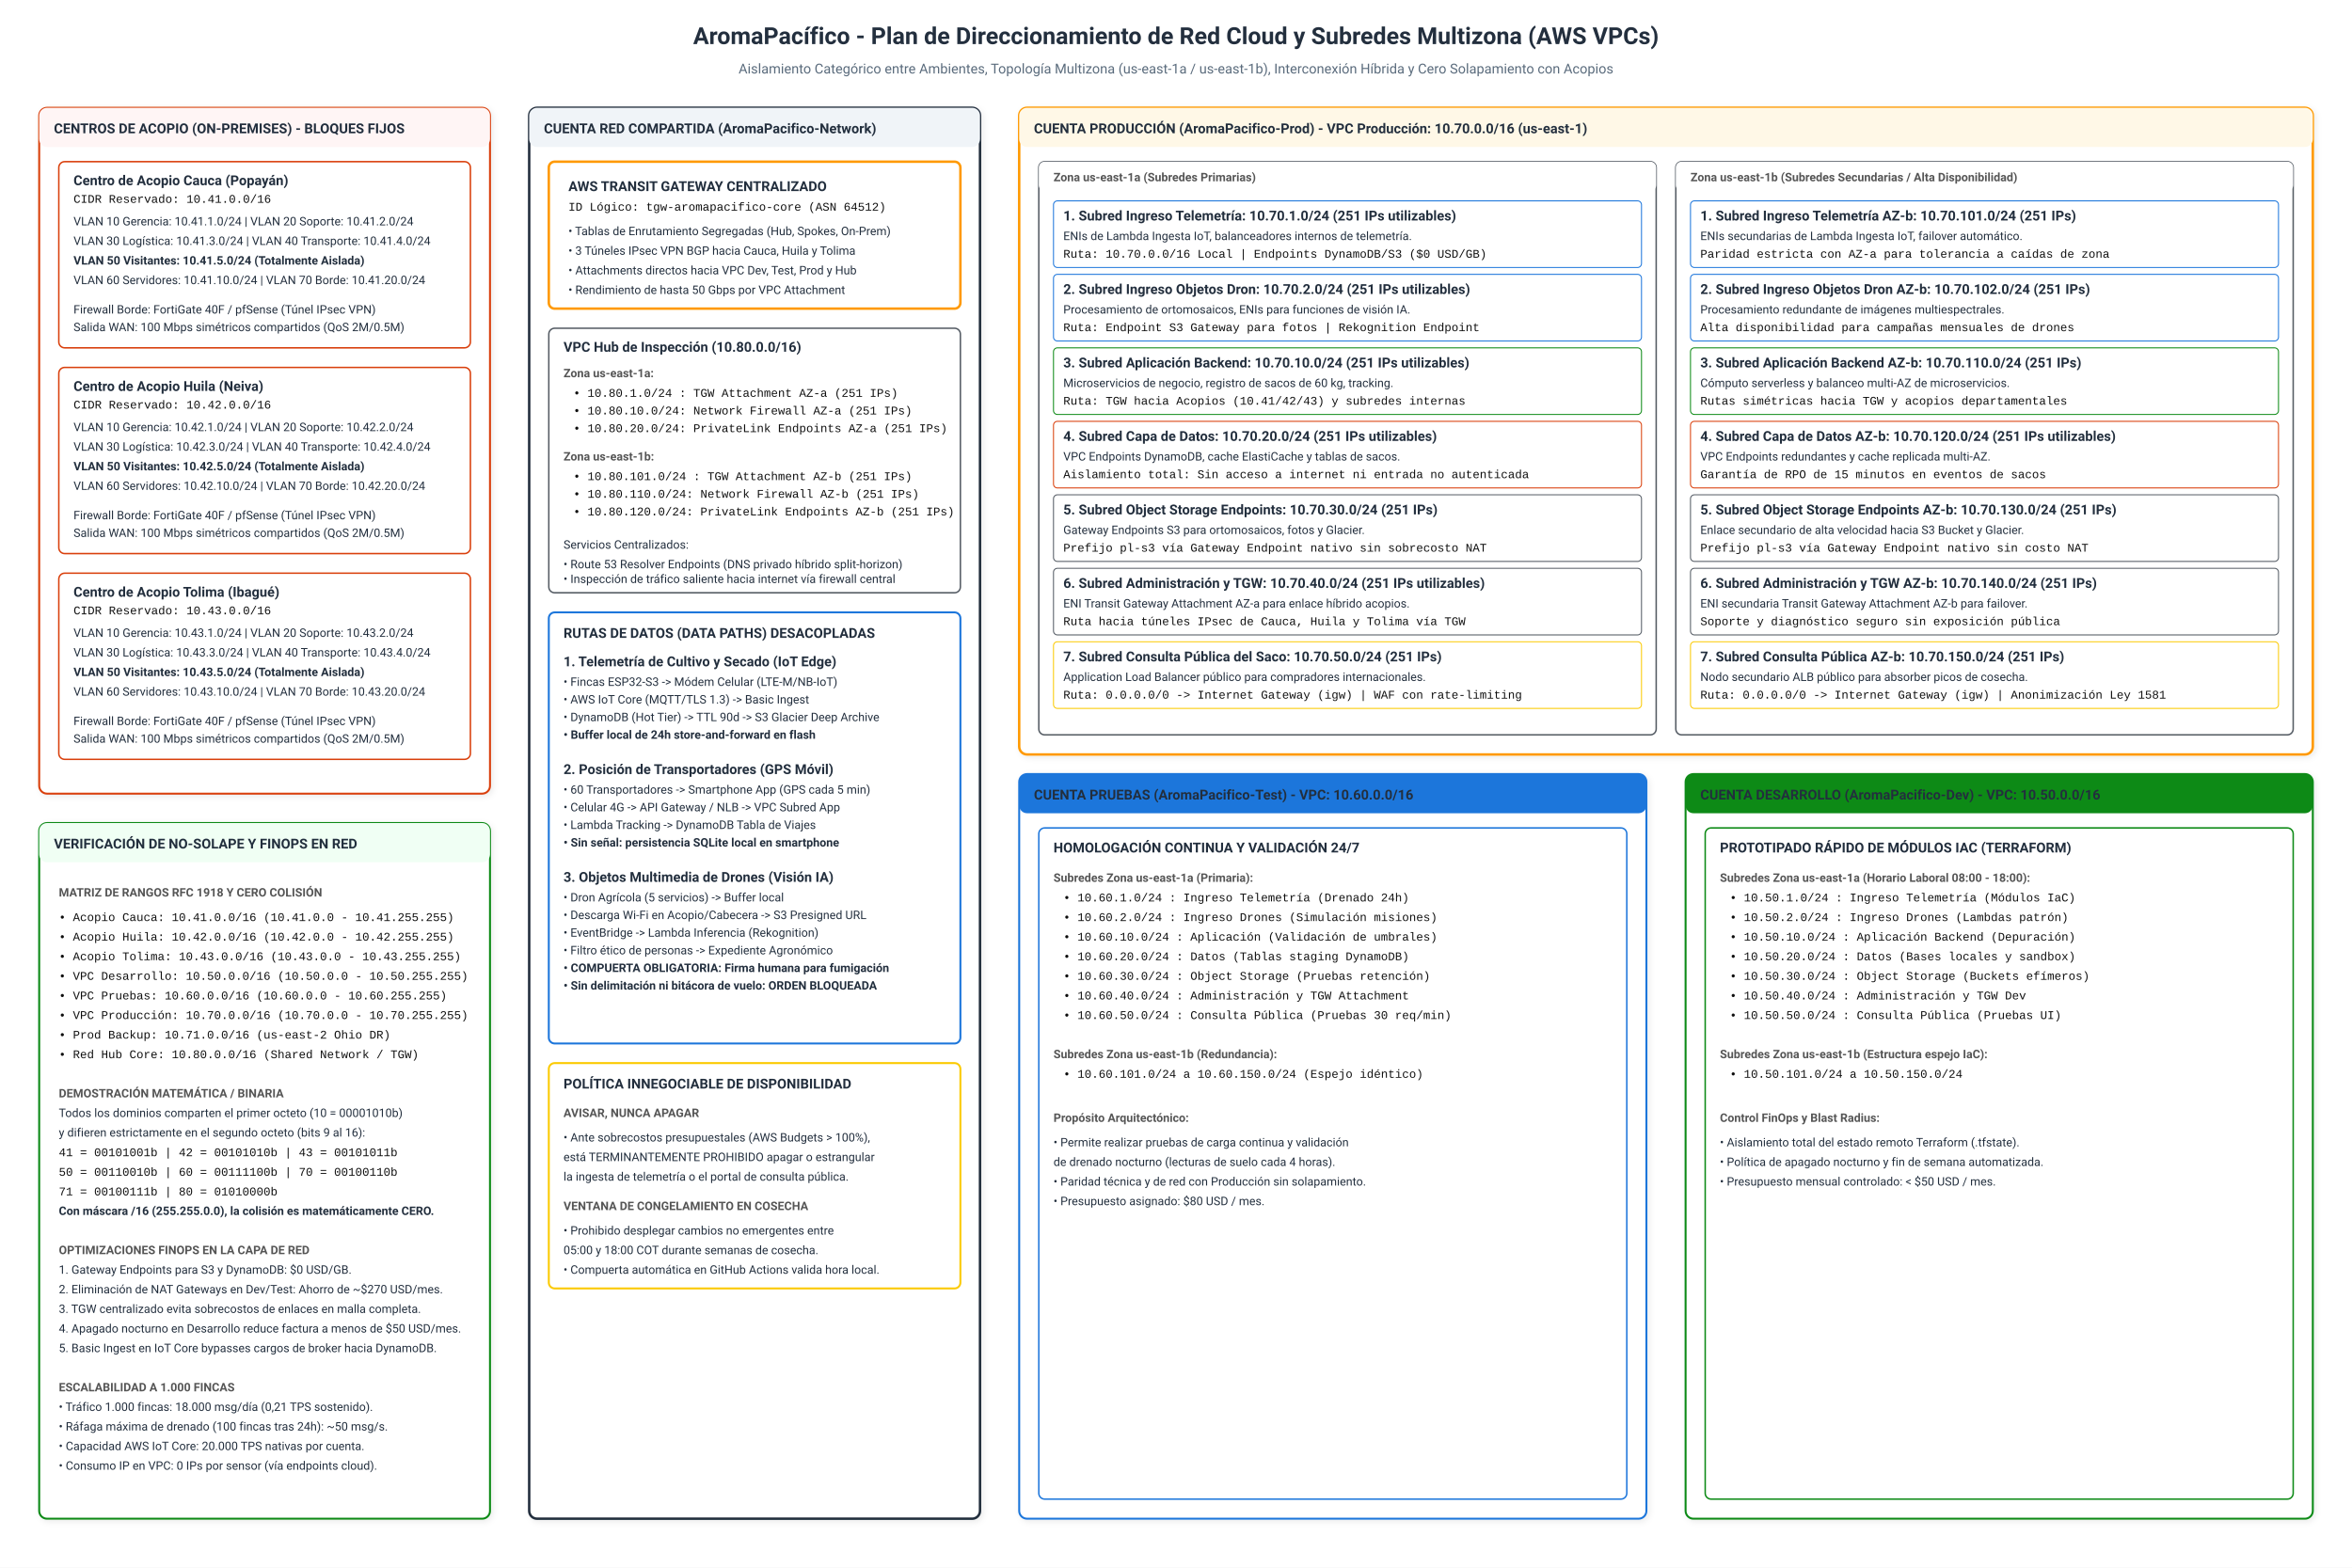
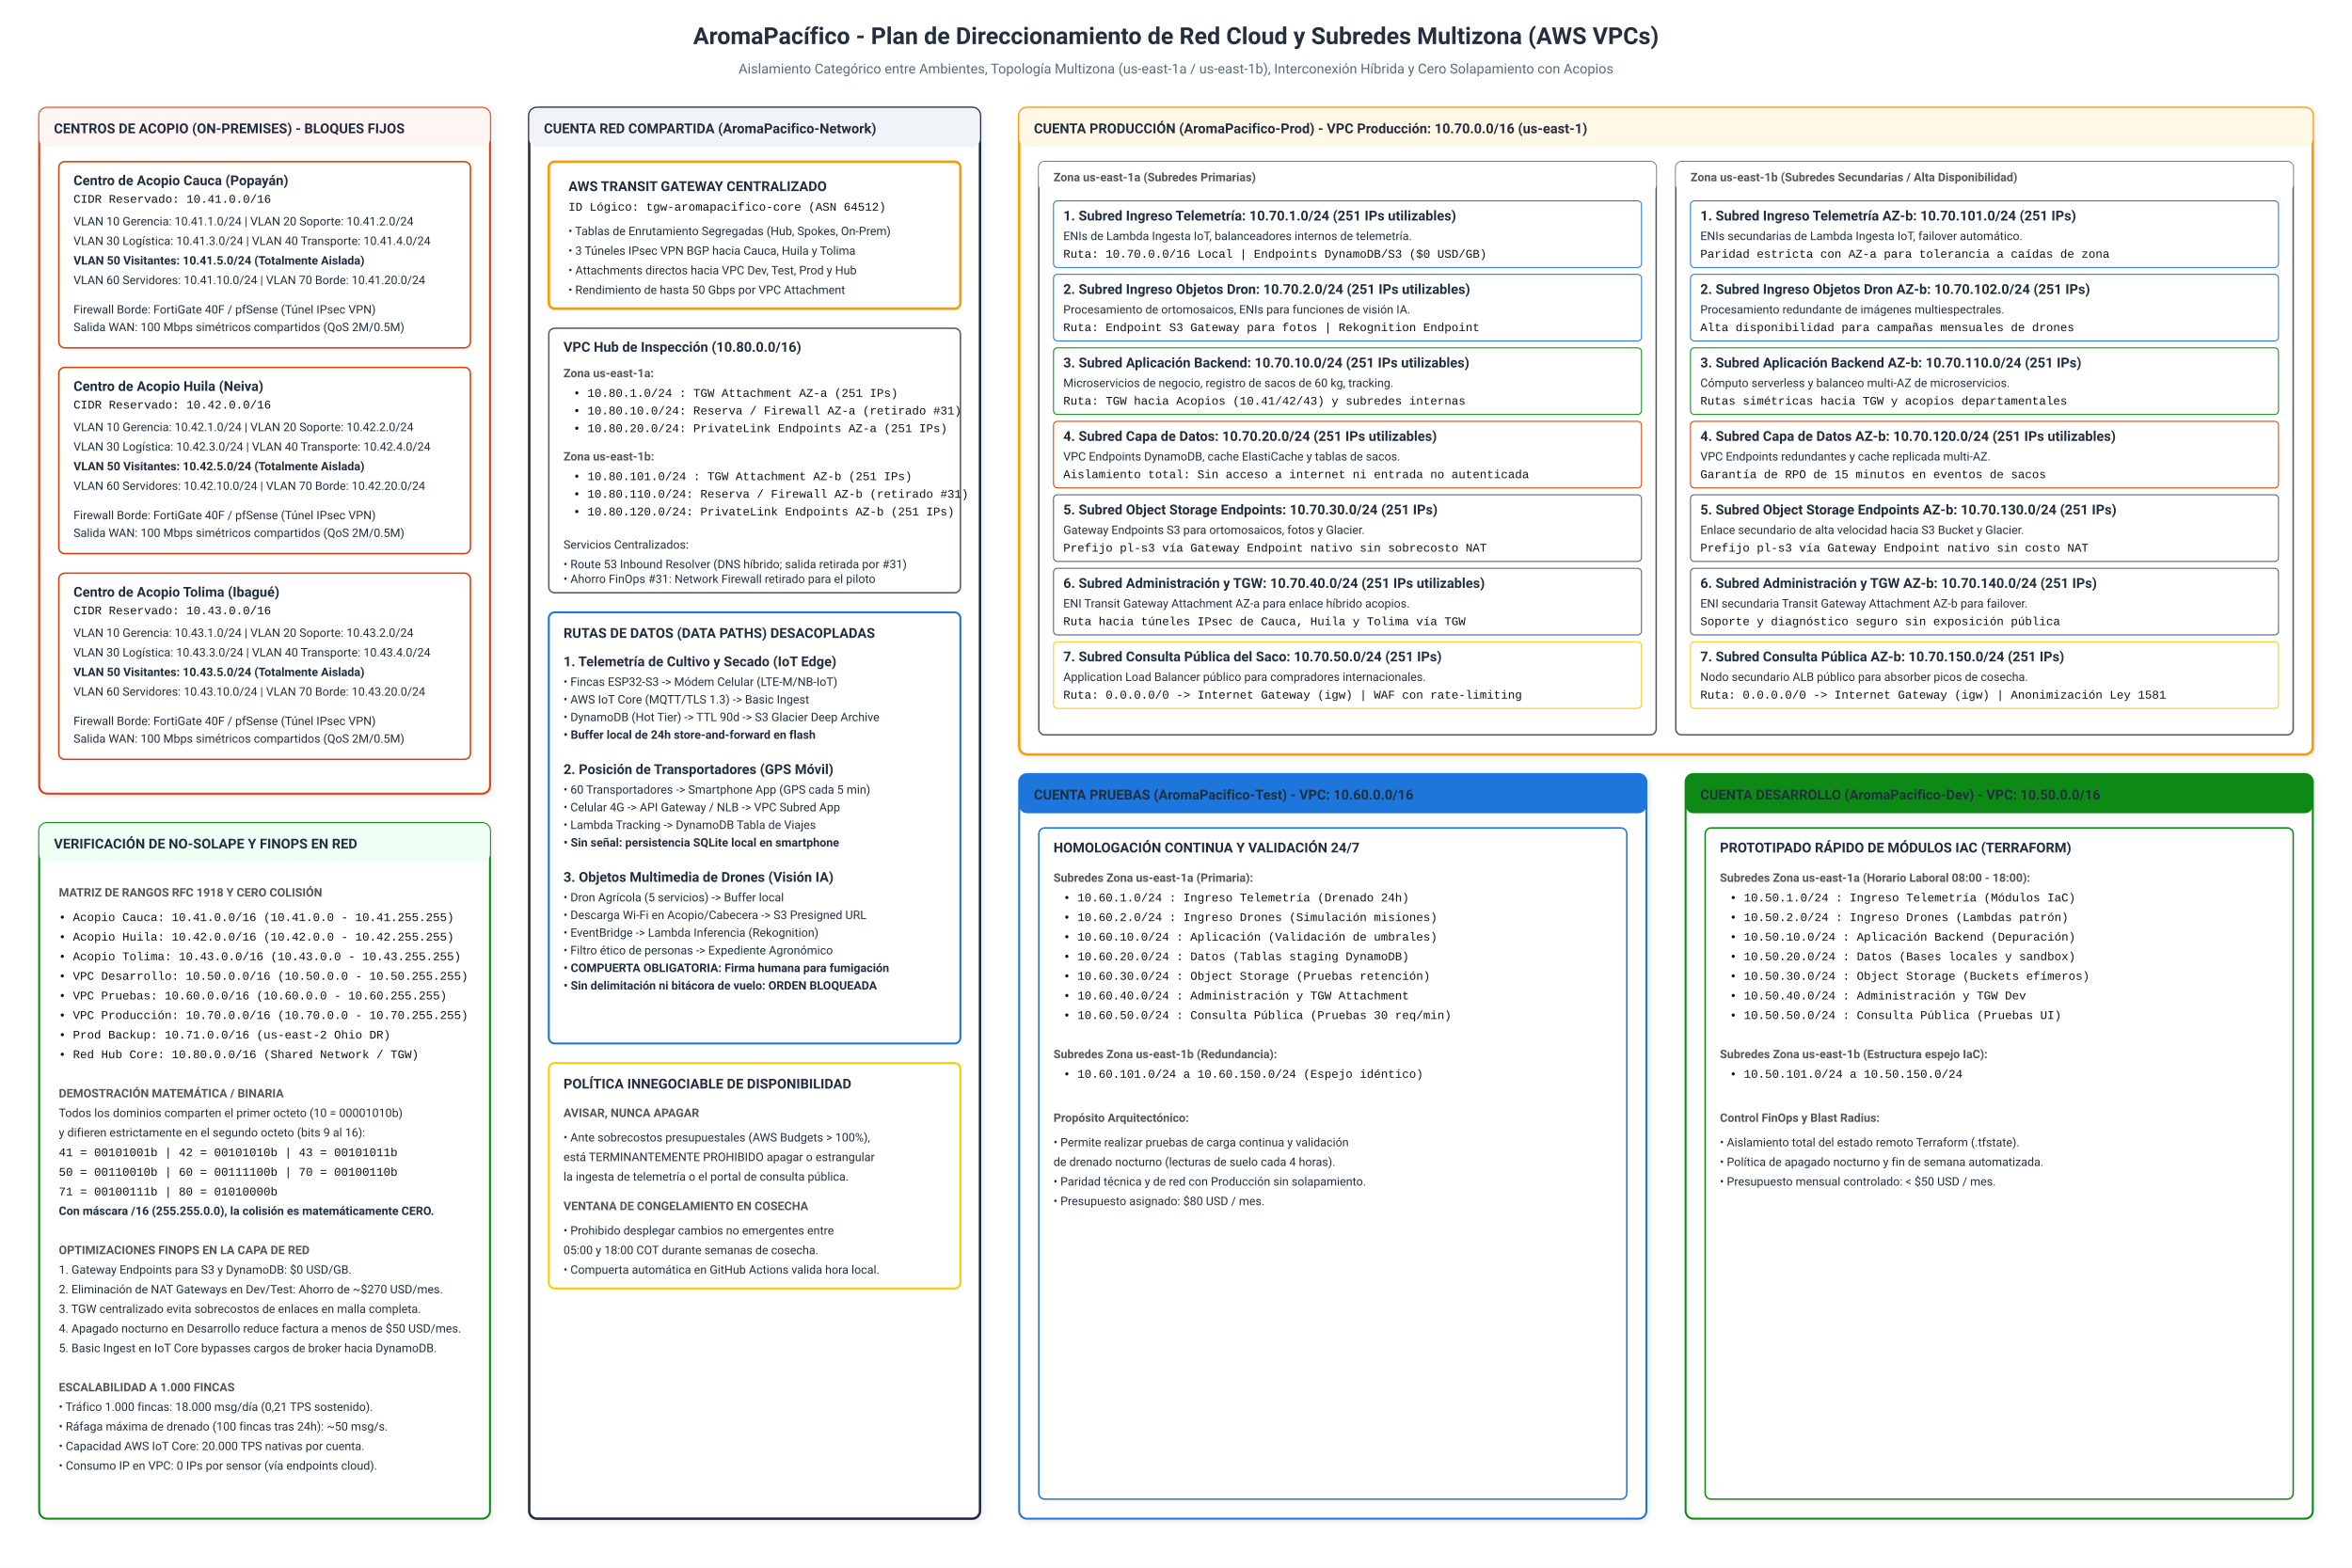
<svg xmlns="http://www.w3.org/2000/svg" viewBox="0 0 2400 1600" width="100%" height="100%">
  <defs>
    <style>
      .title { font-family: -apple-system, BlinkMacSystemFont, "Segoe UI", Roboto, Helvetica, Arial, sans-serif; font-size: 24px; font-weight: bold; fill: #232F3E; text-anchor: middle; }
      .subtitle { font-family: -apple-system, BlinkMacSystemFont, "Segoe UI", Roboto, Helvetica, Arial, sans-serif; font-size: 14px; fill: #5A6B7C; text-anchor: middle; }
      .header-box { font-family: -apple-system, BlinkMacSystemFont, "Segoe UI", Roboto, Helvetica, Arial, sans-serif; font-size: 14px; font-weight: bold; fill: #232F3E; }
      .subhead-box { font-family: -apple-system, BlinkMacSystemFont, "Segoe UI", Roboto, Helvetica, Arial, sans-serif; font-size: 12px; font-weight: bold; fill: #555555; }
      .body-text { font-family: -apple-system, BlinkMacSystemFont, "Segoe UI", Roboto, Helvetica, Arial, sans-serif; font-size: 12px; fill: #232F3E; }
      .mono-text { font-family: "SFMono-Regular", Consolas, "Liberation Mono", Menlo, monospace; font-size: 12px; fill: #111111; }
      .badge-tag { font-family: -apple-system, BlinkMacSystemFont, "Segoe UI", Roboto, Helvetica, Arial, sans-serif; font-size: 11px; font-weight: bold; fill: #FFFFFF; }
    </style>
    <filter id="shadow" x="-2%" y="-2%" width="104%" height="104%" filterUnits="userSpaceOnUse">
      <feDropShadow dx="2" dy="2" stdDeviation="3" flood-color="#000000" flood-opacity="0.08" />
    </filter>
  </defs>
  <rect width="2400" height="1600" fill="#FFFFFF" />
  <text x="1200" y="45" class="title">AromaPacífico - Plan de Direccionamiento de Red Cloud y Subredes Multizona (AWS VPCs)</text>
  <text x="1200" y="75" class="subtitle">Aislamiento Categórico entre Ambientes, Topología Multizona (us-east-1a / us-east-1b), Interconexión Híbrida y Cero Solapamiento con Acopios</text>
  <g transform="translate(40, 110)" filter="url(#shadow)">
    <rect width="460" height="700" rx="8" fill="#FFFFFF" stroke="#D93F0B" stroke-width="2" />
    <rect width="460" height="40" rx="8" fill="#FFF5F5" />
    <text x="15" y="26" class="header-box" fill="#D93F0B">CENTROS DE ACOPIO (ON-PREMISES) - BLOQUES FIJOS</text>
    <g transform="translate(20, 55)">
      <rect width="420" height="190" rx="6" fill="#FFFFFF" stroke="#D93F0B" stroke-width="1.5" />
      <text x="15" y="24" class="header-box">Centro de Acopio Cauca (Popayán)</text>
      <text x="15" y="42" class="mono-text" fill="#D93F0B">CIDR Reservado: 10.41.0.0/16</text>
      <text x="15" y="65" class="body-text">VLAN 10 Gerencia: 10.41.1.0/24 | VLAN 20 Soporte: 10.41.2.0/24</text>
      <text x="15" y="85" class="body-text">VLAN 30 Logística: 10.41.3.0/24 | VLAN 40 Transporte: 10.41.4.0/24</text>
      <text x="15" y="105" class="body-text" font-weight="bold" fill="#D93F0B">VLAN 50 Visitantes: 10.41.5.0/24 (Totalmente Aislada)</text>
      <text x="15" y="125" class="body-text">VLAN 60 Servidores: 10.41.10.0/24 | VLAN 70 Borde: 10.41.20.0/24</text>
      <text x="15" y="155" class="body-text" fill="#555555">Firewall Borde: FortiGate 40F / pfSense (Túnel IPsec VPN)</text>
      <text x="15" y="173" class="body-text" fill="#555555">Salida WAN: 100 Mbps simétricos compartidos (QoS 2M/0.5M)</text>
    </g>
    <g transform="translate(20, 265)">
      <rect width="420" height="190" rx="6" fill="#FFFFFF" stroke="#D93F0B" stroke-width="1.5" />
      <text x="15" y="24" class="header-box">Centro de Acopio Huila (Neiva)</text>
      <text x="15" y="42" class="mono-text" fill="#D93F0B">CIDR Reservado: 10.42.0.0/16</text>
      <text x="15" y="65" class="body-text">VLAN 10 Gerencia: 10.42.1.0/24 | VLAN 20 Soporte: 10.42.2.0/24</text>
      <text x="15" y="85" class="body-text">VLAN 30 Logística: 10.42.3.0/24 | VLAN 40 Transporte: 10.42.4.0/24</text>
      <text x="15" y="105" class="body-text" font-weight="bold" fill="#D93F0B">VLAN 50 Visitantes: 10.42.5.0/24 (Totalmente Aislada)</text>
      <text x="15" y="125" class="body-text">VLAN 60 Servidores: 10.42.10.0/24 | VLAN 70 Borde: 10.42.20.0/24</text>
      <text x="15" y="155" class="body-text" fill="#555555">Firewall Borde: FortiGate 40F / pfSense (Túnel IPsec VPN)</text>
      <text x="15" y="173" class="body-text" fill="#555555">Salida WAN: 100 Mbps simétricos compartidos (QoS 2M/0.5M)</text>
    </g>
    <g transform="translate(20, 475)">
      <rect width="420" height="190" rx="6" fill="#FFFFFF" stroke="#D93F0B" stroke-width="1.5" />
      <text x="15" y="24" class="header-box">Centro de Acopio Tolima (Ibagué)</text>
      <text x="15" y="42" class="mono-text" fill="#D93F0B">CIDR Reservado: 10.43.0.0/16</text>
      <text x="15" y="65" class="body-text">VLAN 10 Gerencia: 10.43.1.0/24 | VLAN 20 Soporte: 10.43.2.0/24</text>
      <text x="15" y="85" class="body-text">VLAN 30 Logística: 10.43.3.0/24 | VLAN 40 Transporte: 10.43.4.0/24</text>
      <text x="15" y="105" class="body-text" font-weight="bold" fill="#D93F0B">VLAN 50 Visitantes: 10.43.5.0/24 (Totalmente Aislada)</text>
      <text x="15" y="125" class="body-text">VLAN 60 Servidores: 10.43.10.0/24 | VLAN 70 Borde: 10.43.20.0/24</text>
      <text x="15" y="155" class="body-text" fill="#555555">Firewall Borde: FortiGate 40F / pfSense (Túnel IPsec VPN)</text>
      <text x="15" y="173" class="body-text" fill="#555555">Salida WAN: 100 Mbps simétricos compartidos (QoS 2M/0.5M)</text>
    </g>
  </g>
  <g transform="translate(40, 840)" filter="url(#shadow)">
    <rect width="460" height="710" rx="8" fill="#FFFFFF" stroke="#0E8A16" stroke-width="2" />
    <rect width="460" height="40" rx="8" fill="#F0FFF4" />
    <text x="15" y="26" class="header-box" fill="#0E8A16">VERIFICACIÓN DE NO-SOLAPE Y FINOPS EN RED</text>
    <g transform="translate(20, 55)">
      <text x="0" y="20" class="subhead-box">MATRIZ DE RANGOS RFC 1918 Y CERO COLISIÓN</text>
      <text x="0" y="45" class="mono-text">• Acopio Cauca:   10.41.0.0/16 (10.41.0.0 - 10.41.255.255)</text>
      <text x="0" y="65" class="mono-text">• Acopio Huila:   10.42.0.0/16 (10.42.0.0 - 10.42.255.255)</text>
      <text x="0" y="85" class="mono-text">• Acopio Tolima:  10.43.0.0/16 (10.43.0.0 - 10.43.255.255)</text>
      <text x="0" y="105" class="mono-text">• VPC Desarrollo: 10.50.0.0/16 (10.50.0.0 - 10.50.255.255)</text>
      <text x="0" y="125" class="mono-text">• VPC Pruebas:    10.60.0.0/16 (10.60.0.0 - 10.60.255.255)</text>
      <text x="0" y="145" class="mono-text">• VPC Producción: 10.70.0.0/16 (10.70.0.0 - 10.70.255.255)</text>
      <text x="0" y="165" class="mono-text">• Prod Backup:    10.71.0.0/16 (us-east-2 Ohio DR)</text>
      <text x="0" y="185" class="mono-text">• Red Hub Core:   10.80.0.0/16 (Shared Network / TGW)</text>
      <text x="0" y="225" class="subhead-box">DEMOSTRACIÓN MATEMÁTICA / BINARIA</text>
      <text x="0" y="245" class="body-text">Todos los dominios comparten el primer octeto (10 = 00001010b)</text>
      <text x="0" y="265" class="body-text">y difieren estrictamente en el segundo octeto (bits 9 al 16):</text>
      <text x="0" y="285" class="mono-text">41 = 00101001b | 42 = 00101010b | 43 = 00101011b</text>
      <text x="0" y="305" class="mono-text">50 = 00110010b | 60 = 00111100b | 70 = 00100110b</text>
      <text x="0" y="325" class="mono-text">71 = 00100111b | 80 = 01010000b</text>
      <text x="0" y="345" class="body-text" font-weight="bold" fill="#0E8A16">Con máscara /16 (255.255.0.0), la colisión es matemáticamente CERO.</text>
      <text x="0" y="385" class="subhead-box">OPTIMIZACIONES FINOPS EN LA CAPA DE RED</text>
      <text x="0" y="405" class="body-text">1. Gateway Endpoints para S3 y DynamoDB: $0 USD/GB.</text>
      <text x="0" y="425" class="body-text">2. Eliminación de NAT Gateways en Dev/Test: Ahorro de ~$270 USD/mes.</text>
      <text x="0" y="445" class="body-text">3. TGW centralizado evita sobrecostos de enlaces en malla completa.</text>
      <text x="0" y="465" class="body-text">4. Apagado nocturno en Desarrollo reduce factura a menos de $50 USD/mes.</text>
      <text x="0" y="485" class="body-text">5. Basic Ingest en IoT Core bypasses cargos de broker hacia DynamoDB.</text>
      <text x="0" y="525" class="subhead-box">ESCALABILIDAD A 1.000 FINCAS</text>
      <text x="0" y="545" class="body-text">• Tráfico 1.000 fincas: 18.000 msg/día (0,21 TPS sostenido).</text>
      <text x="0" y="565" class="body-text">• Ráfaga máxima de drenado (100 fincas tras 24h): ~50 msg/s.</text>
      <text x="0" y="585" class="body-text">• Capacidad AWS IoT Core: 20.000 TPS nativas por cuenta.</text>
      <text x="0" y="605" class="body-text">• Consumo IP en VPC: 0 IPs por sensor (vía endpoints cloud).</text>
    </g>
  </g>
  <g transform="translate(540, 110)" filter="url(#shadow)">
    <rect width="460" height="1440" rx="8" fill="#FFFFFF" stroke="#232F3E" stroke-width="2.5" />
    <rect width="460" height="40" rx="8" fill="#F0F4F8" />
    <text x="15" y="26" class="header-box" fill="#232F3E">CUENTA RED COMPARTIDA (AromaPacifico-Network)</text>
    <g transform="translate(20, 55)">
      <rect width="420" height="150" rx="6" fill="#FFFFFF" stroke="#FF9900" stroke-width="2.5" />
      <text x="20" y="30" class="header-box" fill="#232F3E">AWS TRANSIT GATEWAY CENTRALIZADO</text>
      <text x="20" y="50" class="mono-text" fill="#FF9900">ID Lógico: tgw-aromapacifico-core (ASN 64512)</text>
      <text x="20" y="75" class="body-text" fill="#232F3E">• Tablas de Enrutamiento Segregadas (Hub, Spokes, On-Prem)</text>
      <text x="20" y="95" class="body-text" fill="#232F3E">• 3 Túneles IPsec VPN BGP hacia Cauca, Huila y Tolima</text>
      <text x="20" y="115" class="body-text" fill="#232F3E">• Attachments directos hacia VPC Dev, Test, Prod y Hub</text>
      <text x="20" y="135" class="body-text" fill="#232F3E">• Rendimiento de hasta 50 Gbps por VPC Attachment</text>
    </g>
    <g transform="translate(20, 225)">
      <rect width="420" height="270" rx="6" fill="#FFFFFF" stroke="#545B64" stroke-width="1.5" />
      <text x="15" y="24" class="header-box">VPC Hub de Inspección (10.80.0.0/16)</text>
      <text x="15" y="50" class="subhead-box">Zona us-east-1a:</text>
      <text x="25" y="70" class="mono-text">• 10.80.1.0/24 : TGW Attachment AZ-a (251 IPs)</text>
-       <text x="25" y="88" class="mono-text">• 10.80.10.0/24: Network Firewall AZ-a (251 IPs)</text>
+       <text x="25" y="88" class="mono-text">• 10.80.10.0/24: Reserva / Firewall AZ-a (retirado #31)</text>
      <text x="25" y="106" class="mono-text">• 10.80.20.0/24: PrivateLink Endpoints AZ-a (251 IPs)</text>
      <text x="15" y="135" class="subhead-box">Zona us-east-1b:</text>
      <text x="25" y="155" class="mono-text">• 10.80.101.0/24 : TGW Attachment AZ-b (251 IPs)</text>
-       <text x="25" y="173" class="mono-text">• 10.80.110.0/24: Network Firewall AZ-b (251 IPs)</text>
+       <text x="25" y="173" class="mono-text">• 10.80.110.0/24: Reserva / Firewall AZ-b (retirado #31)</text>
      <text x="25" y="191" class="mono-text">• 10.80.120.0/24: PrivateLink Endpoints AZ-b (251 IPs)</text>
      <text x="15" y="225" class="body-text" fill="#555555">Servicios Centralizados:</text>
-       <text x="15" y="245" class="body-text">• Route 53 Resolver Endpoints (DNS privado híbrido split-horizon)</text>
-       <text x="15" y="260" class="body-text">• Inspección de tráfico saliente hacia internet vía firewall central</text>
+       <text x="15" y="245" class="body-text">• Route 53 Inbound Resolver (DNS híbrido; salida retirada por #31)</text>
+       <text x="15" y="260" class="body-text">• Ahorro FinOps #31: Network Firewall retirado para el piloto</text>
    </g>
    <g transform="translate(20, 515)">
      <rect width="420" height="440" rx="6" fill="#FFFFFF" stroke="#1D76DB" stroke-width="2" />
      <text x="15" y="26" class="header-box" fill="#1D76DB">RUTAS DE DATOS (DATA PATHS) DESACOPLADAS</text>
      <text x="15" y="55" class="header-box" font-size="12px" fill="#1D76DB">1. Telemetría de Cultivo y Secado (IoT Edge)</text>
      <text x="15" y="75" class="body-text">• Fincas ESP32-S3 -&gt; Módem Celular (LTE-M/NB-IoT)</text>
      <text x="15" y="93" class="body-text">• AWS IoT Core (MQTT/TLS 1.3) -&gt; Basic Ingest</text>
      <text x="15" y="111" class="body-text">• DynamoDB (Hot Tier) -&gt; TTL 90d -&gt; S3 Glacier Deep Archive</text>
      <text x="15" y="129" class="body-text" font-weight="bold">• Buffer local de 24h store-and-forward en flash</text>
      <text x="15" y="165" class="header-box" font-size="12px" fill="#0E8A16">2. Posición de Transportadores (GPS Móvil)</text>
      <text x="15" y="185" class="body-text">• 60 Transportadores -&gt; Smartphone App (GPS cada 5 min)</text>
      <text x="15" y="203" class="body-text">• Celular 4G -&gt; API Gateway / NLB -&gt; VPC Subred App</text>
      <text x="15" y="221" class="body-text">• Lambda Tracking -&gt; DynamoDB Tabla de Viajes</text>
      <text x="15" y="239" class="body-text" font-weight="bold">• Sin señal: persistencia SQLite local en smartphone</text>
      <text x="15" y="275" class="header-box" font-size="12px" fill="#D93F0B">3. Objetos Multimedia de Drones (Visión IA)</text>
      <text x="15" y="295" class="body-text">• Dron Agrícola (5 servicios) -&gt; Buffer local</text>
      <text x="15" y="313" class="body-text">• Descarga Wi-Fi en Acopio/Cabecera -&gt; S3 Presigned URL</text>
      <text x="15" y="331" class="body-text">• EventBridge -&gt; Lambda Inferencia (Rekognition)</text>
      <text x="15" y="349" class="body-text">• Filtro ético de personas -&gt; Expediente Agronómico</text>
      <text x="15" y="367" class="body-text" font-weight="bold" fill="#D93F0B">• COMPUERTA OBLIGATORIA: Firma humana para fumigación</text>
      <text x="15" y="385" class="body-text" font-weight="bold" fill="#D93F0B">• Sin delimitación ni bitácora de vuelo: ORDEN BLOQUEADA</text>
    </g>
    <g transform="translate(20, 975)">
      <rect width="420" height="230" rx="6" fill="#FFFFFF" stroke="#FBCA04" stroke-width="2" />
      <text x="15" y="26" class="header-box" fill="#232F3E">POLÍTICA INNEGOCIABLE DE DISPONIBILIDAD</text>
      <text x="15" y="55" class="subhead-box" fill="#D93F0B">AVISAR, NUNCA APAGAR</text>
      <text x="15" y="80" class="body-text">• Ante sobrecostos presupuestales (AWS Budgets &gt; 100%),</text>
      <text x="15" y="100" class="body-text">  está TERMINANTEMENTE PROHIBIDO apagar o estrangular</text>
      <text x="15" y="120" class="body-text">  la ingesta de telemetría o el portal de consulta pública.</text>
      <text x="15" y="150" class="subhead-box">VENTANA DE CONGELAMIENTO EN COSECHA</text>
      <text x="15" y="175" class="body-text">• Prohibido desplegar cambios no emergentes entre</text>
      <text x="15" y="195" class="body-text">  05:00 y 18:00 COT durante semanas de cosecha.</text>
      <text x="15" y="215" class="body-text">• Compuerta automática en GitHub Actions valida hora local.</text>
    </g>
  </g>
  <g transform="translate(1040, 110)" filter="url(#shadow)">
    <rect width="1320" height="660" rx="8" fill="#FFFFFF" stroke="#FF9900" stroke-width="2.5" />
    <rect width="1320" height="40" rx="8" fill="#FFF8E7" />
    <text x="15" y="26" class="header-box" fill="#232F3E">CUENTA PRODUCCIÓN (AromaPacifico-Prod) - VPC Producción: 10.70.0.0/16 (us-east-1)</text>
    <g transform="translate(20, 55)">
      <rect width="630" height="585" rx="6" fill="#FFFFFF" stroke="#545B64" stroke-width="1.5" />
      <rect width="630" height="30" rx="6" fill="#FFFFFF" />
      <text x="15" y="20" class="subhead-box">Zona us-east-1a (Subredes Primarias)</text>
      <g transform="translate(15, 40)">
        <rect width="600" height="68" rx="4" fill="#FFFFFF" stroke="#1D76DB" />
        <text x="10" y="20" class="header-box" font-size="12px">1. Subred Ingreso Telemetría: 10.70.1.0/24 (251 IPs utilizables)</text>
        <text x="10" y="40" class="body-text">ENIs de Lambda Ingesta IoT, balanceadores internos de telemetría.</text>
        <text x="10" y="58" class="mono-text" fill="#555555">Ruta: 10.70.0.0/16 Local | Endpoints DynamoDB/S3 ($0 USD/GB)</text>
      </g>
      <g transform="translate(15, 115)">
        <rect width="600" height="68" rx="4" fill="#FFFFFF" stroke="#1D76DB" />
        <text x="10" y="20" class="header-box" font-size="12px">2. Subred Ingreso Objetos Dron: 10.70.2.0/24 (251 IPs utilizables)</text>
        <text x="10" y="40" class="body-text">Procesamiento de ortomosaicos, ENIs para funciones de visión IA.</text>
        <text x="10" y="58" class="mono-text" fill="#555555">Ruta: Endpoint S3 Gateway para fotos | Rekognition Endpoint</text>
      </g>
      <g transform="translate(15, 190)">
        <rect width="600" height="68" rx="4" fill="#FFFFFF" stroke="#0E8A16" />
        <text x="10" y="20" class="header-box" font-size="12px">3. Subred Aplicación Backend: 10.70.10.0/24 (251 IPs utilizables)</text>
        <text x="10" y="40" class="body-text">Microservicios de negocio, registro de sacos de 60 kg, tracking.</text>
        <text x="10" y="58" class="mono-text" fill="#555555">Ruta: TGW hacia Acopios (10.41/42/43) y subredes internas</text>
      </g>
      <g transform="translate(15, 265)">
        <rect width="600" height="68" rx="4" fill="#FFFFFF" stroke="#D93F0B" />
        <text x="10" y="20" class="header-box" font-size="12px">4. Subred Capa de Datos: 10.70.20.0/24 (251 IPs utilizables)</text>
        <text x="10" y="40" class="body-text">VPC Endpoints DynamoDB, cache ElastiCache y tablas de sacos.</text>
        <text x="10" y="58" class="mono-text" fill="#555555">Aislamiento total: Sin acceso a internet ni entrada no autenticada</text>
      </g>
      <g transform="translate(15, 340)">
        <rect width="600" height="68" rx="4" fill="#FFFFFF" stroke="#545B64" />
        <text x="10" y="20" class="header-box" font-size="12px">5. Subred Object Storage Endpoints: 10.70.30.0/24 (251 IPs)</text>
        <text x="10" y="40" class="body-text">Gateway Endpoints S3 para ortomosaicos, fotos y Glacier.</text>
        <text x="10" y="58" class="mono-text" fill="#555555">Prefijo pl-s3 vía Gateway Endpoint nativo sin sobrecosto NAT</text>
      </g>
      <g transform="translate(15, 415)">
        <rect width="600" height="68" rx="4" fill="#FFFFFF" stroke="#545B64" />
        <text x="10" y="20" class="header-box" font-size="12px">6. Subred Administración y TGW: 10.70.40.0/24 (251 IPs utilizables)</text>
        <text x="10" y="40" class="body-text">ENI Transit Gateway Attachment AZ-a para enlace híbrido acopios.</text>
        <text x="10" y="58" class="mono-text" fill="#555555">Ruta hacia túneles IPsec de Cauca, Huila y Tolima vía TGW</text>
      </g>
      <g transform="translate(15, 490)">
        <rect width="600" height="68" rx="4" fill="#FFFFFF" stroke="#FBCA04" />
        <text x="10" y="20" class="header-box" font-size="12px">7. Subred Consulta Pública del Saco: 10.70.50.0/24 (251 IPs)</text>
        <text x="10" y="40" class="body-text">Application Load Balancer público para compradores internacionales.</text>
        <text x="10" y="58" class="mono-text" fill="#555555">Ruta: 0.0.0.0/0 -&gt; Internet Gateway (igw) | WAF con rate-limiting</text>
      </g>
    </g>
    <g transform="translate(670, 55)">
      <rect width="630" height="585" rx="6" fill="#FFFFFF" stroke="#545B64" stroke-width="1.5" />
      <rect width="630" height="30" rx="6" fill="#FFFFFF" />
      <text x="15" y="20" class="subhead-box">Zona us-east-1b (Subredes Secundarias / Alta Disponibilidad)</text>
      <g transform="translate(15, 40)">
        <rect width="600" height="68" rx="4" fill="#FFFFFF" stroke="#1D76DB" />
        <text x="10" y="20" class="header-box" font-size="12px">1. Subred Ingreso Telemetría AZ-b: 10.70.101.0/24 (251 IPs)</text>
        <text x="10" y="40" class="body-text">ENIs secundarias de Lambda Ingesta IoT, failover automático.</text>
        <text x="10" y="58" class="mono-text" fill="#555555">Paridad estricta con AZ-a para tolerancia a caídas de zona</text>
      </g>
      <g transform="translate(15, 115)">
        <rect width="600" height="68" rx="4" fill="#FFFFFF" stroke="#1D76DB" />
        <text x="10" y="20" class="header-box" font-size="12px">2. Subred Ingreso Objetos Dron AZ-b: 10.70.102.0/24 (251 IPs)</text>
        <text x="10" y="40" class="body-text">Procesamiento redundante de imágenes multiespectrales.</text>
        <text x="10" y="58" class="mono-text" fill="#555555">Alta disponibilidad para campañas mensuales de drones</text>
      </g>
      <g transform="translate(15, 190)">
        <rect width="600" height="68" rx="4" fill="#FFFFFF" stroke="#0E8A16" />
        <text x="10" y="20" class="header-box" font-size="12px">3. Subred Aplicación Backend AZ-b: 10.70.110.0/24 (251 IPs)</text>
        <text x="10" y="40" class="body-text">Cómputo serverless y balanceo multi-AZ de microservicios.</text>
        <text x="10" y="58" class="mono-text" fill="#555555">Rutas simétricas hacia TGW y acopios departamentales</text>
      </g>
      <g transform="translate(15, 265)">
        <rect width="600" height="68" rx="4" fill="#FFFFFF" stroke="#D93F0B" />
        <text x="10" y="20" class="header-box" font-size="12px">4. Subred Capa de Datos AZ-b: 10.70.120.0/24 (251 IPs utilizables)</text>
        <text x="10" y="40" class="body-text">VPC Endpoints redundantes y cache replicada multi-AZ.</text>
        <text x="10" y="58" class="mono-text" fill="#555555">Garantía de RPO de 15 minutos en eventos de sacos</text>
      </g>
      <g transform="translate(15, 340)">
        <rect width="600" height="68" rx="4" fill="#FFFFFF" stroke="#545B64" />
        <text x="10" y="20" class="header-box" font-size="12px">5. Subred Object Storage Endpoints AZ-b: 10.70.130.0/24 (251 IPs)</text>
        <text x="10" y="40" class="body-text">Enlace secundario de alta velocidad hacia S3 Bucket y Glacier.</text>
        <text x="10" y="58" class="mono-text" fill="#555555">Prefijo pl-s3 vía Gateway Endpoint nativo sin costo NAT</text>
      </g>
      <g transform="translate(15, 415)">
        <rect width="600" height="68" rx="4" fill="#FFFFFF" stroke="#545B64" />
        <text x="10" y="20" class="header-box" font-size="12px">6. Subred Administración y TGW AZ-b: 10.70.140.0/24 (251 IPs)</text>
        <text x="10" y="40" class="body-text">ENI secundaria Transit Gateway Attachment AZ-b para failover.</text>
        <text x="10" y="58" class="mono-text" fill="#555555">Soporte y diagnóstico seguro sin exposición pública</text>
      </g>
      <g transform="translate(15, 490)">
        <rect width="600" height="68" rx="4" fill="#FFFFFF" stroke="#FBCA04" />
        <text x="10" y="20" class="header-box" font-size="12px">7. Subred Consulta Pública AZ-b: 10.70.150.0/24 (251 IPs)</text>
        <text x="10" y="40" class="body-text">Nodo secundario ALB público para absorber picos de cosecha.</text>
        <text x="10" y="58" class="mono-text" fill="#555555">Ruta: 0.0.0.0/0 -&gt; Internet Gateway (igw) | Anonimización Ley 1581</text>
      </g>
    </g>
  </g>
  <g transform="translate(1040, 790)" filter="url(#shadow)">
    <g transform="translate(0, 0)">
      <rect width="640" height="760" rx="8" fill="#FFFFFF" stroke="#1D76DB" stroke-width="2" />
      <rect width="640" height="40" rx="8" fill="#1D76DB" />
      <text x="15" y="26" class="header-box" fill="#FFFFFF">CUENTA PRUEBAS (AromaPacifico-Test) - VPC: 10.60.0.0/16</text>
      <g transform="translate(20, 55)">
        <rect width="600" height="685" rx="6" fill="#FFFFFF" stroke="#1D76DB" stroke-width="1.5" />
        <text x="15" y="25" class="header-box">HOMOLOGACIÓN CONTINUA Y VALIDACIÓN 24/7</text>
        <text x="15" y="55" class="subhead-box">Subredes Zona us-east-1a (Primaria):</text>
        <text x="25" y="75" class="mono-text">• 10.60.1.0/24  : Ingreso Telemetría (Drenado 24h)</text>
        <text x="25" y="95" class="mono-text">• 10.60.2.0/24  : Ingreso Drones (Simulación misiones)</text>
        <text x="25" y="115" class="mono-text">• 10.60.10.0/24 : Aplicación (Validación de umbrales)</text>
        <text x="25" y="135" class="mono-text">• 10.60.20.0/24 : Datos (Tablas staging DynamoDB)</text>
        <text x="25" y="155" class="mono-text">• 10.60.30.0/24 : Object Storage (Pruebas retención)</text>
        <text x="25" y="175" class="mono-text">• 10.60.40.0/24 : Administración y TGW Attachment</text>
        <text x="25" y="195" class="mono-text">• 10.60.50.0/24 : Consulta Pública (Pruebas 30 req/min)</text>
        <text x="15" y="235" class="subhead-box">Subredes Zona us-east-1b (Redundancia):</text>
        <text x="25" y="255" class="mono-text">• 10.60.101.0/24 a 10.60.150.0/24 (Espejo idéntico)</text>
        <text x="15" y="300" class="subhead-box">Propósito Arquitectónico:</text>
        <text x="15" y="325" class="body-text">• Permite realizar pruebas de carga continua y validación</text>
        <text x="15" y="345" class="body-text">  de drenado nocturno (lecturas de suelo cada 4 horas).</text>
        <text x="15" y="365" class="body-text">• Paridad técnica y de red con Producción sin solapamiento.</text>
        <text x="15" y="385" class="body-text">• Presupuesto asignado: $80 USD / mes.</text>
      </g>
    </g>
    <g transform="translate(680, 0)">
      <rect width="640" height="760" rx="8" fill="#FFFFFF" stroke="#0E8A16" stroke-width="2" />
      <rect width="640" height="40" rx="8" fill="#0E8A16" />
      <text x="15" y="26" class="header-box" fill="#FFFFFF">CUENTA DESARROLLO (AromaPacifico-Dev) - VPC: 10.50.0.0/16</text>
      <g transform="translate(20, 55)">
        <rect width="600" height="685" rx="6" fill="#FFFFFF" stroke="#0E8A16" stroke-width="1.5" />
        <text x="15" y="25" class="header-box">PROTOTIPADO RÁPIDO DE MÓDULOS IAC (TERRAFORM)</text>
        <text x="15" y="55" class="subhead-box">Subredes Zona us-east-1a (Horario Laboral 08:00 - 18:00):</text>
        <text x="25" y="75" class="mono-text">• 10.50.1.0/24  : Ingreso Telemetría (Módulos IaC)</text>
        <text x="25" y="95" class="mono-text">• 10.50.2.0/24  : Ingreso Drones (Lambdas patrón)</text>
        <text x="25" y="115" class="mono-text">• 10.50.10.0/24 : Aplicación Backend (Depuración)</text>
        <text x="25" y="135" class="mono-text">• 10.50.20.0/24 : Datos (Bases locales y sandbox)</text>
        <text x="25" y="155" class="mono-text">• 10.50.30.0/24 : Object Storage (Buckets efímeros)</text>
        <text x="25" y="175" class="mono-text">• 10.50.40.0/24 : Administración y TGW Dev</text>
        <text x="25" y="195" class="mono-text">• 10.50.50.0/24 : Consulta Pública (Pruebas UI)</text>
        <text x="15" y="235" class="subhead-box">Subredes Zona us-east-1b (Estructura espejo IaC):</text>
        <text x="25" y="255" class="mono-text">• 10.50.101.0/24 a 10.50.150.0/24</text>
        <text x="15" y="300" class="subhead-box">Control FinOps y Blast Radius:</text>
        <text x="15" y="325" class="body-text">• Aislamiento total del estado remoto Terraform (.tfstate).</text>
        <text x="15" y="345" class="body-text">• Política de apagado nocturno y fin de semana automatizada.</text>
        <text x="15" y="365" class="body-text">• Presupuesto mensual controlado: &lt; $50 USD / mes.</text>
      </g>
    </g>
  </g>
</svg>
